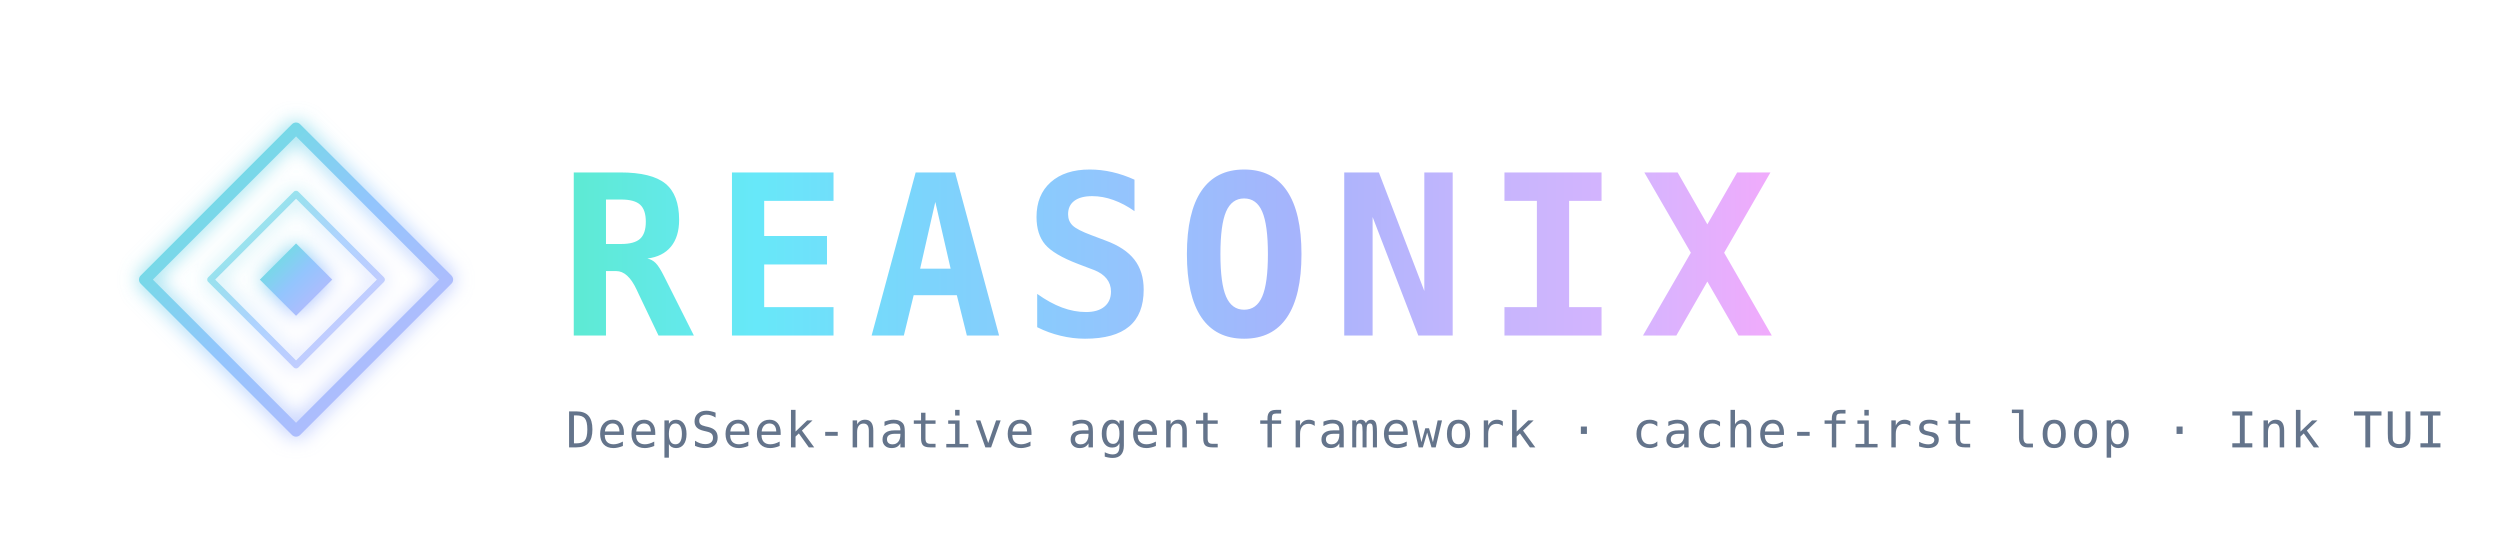
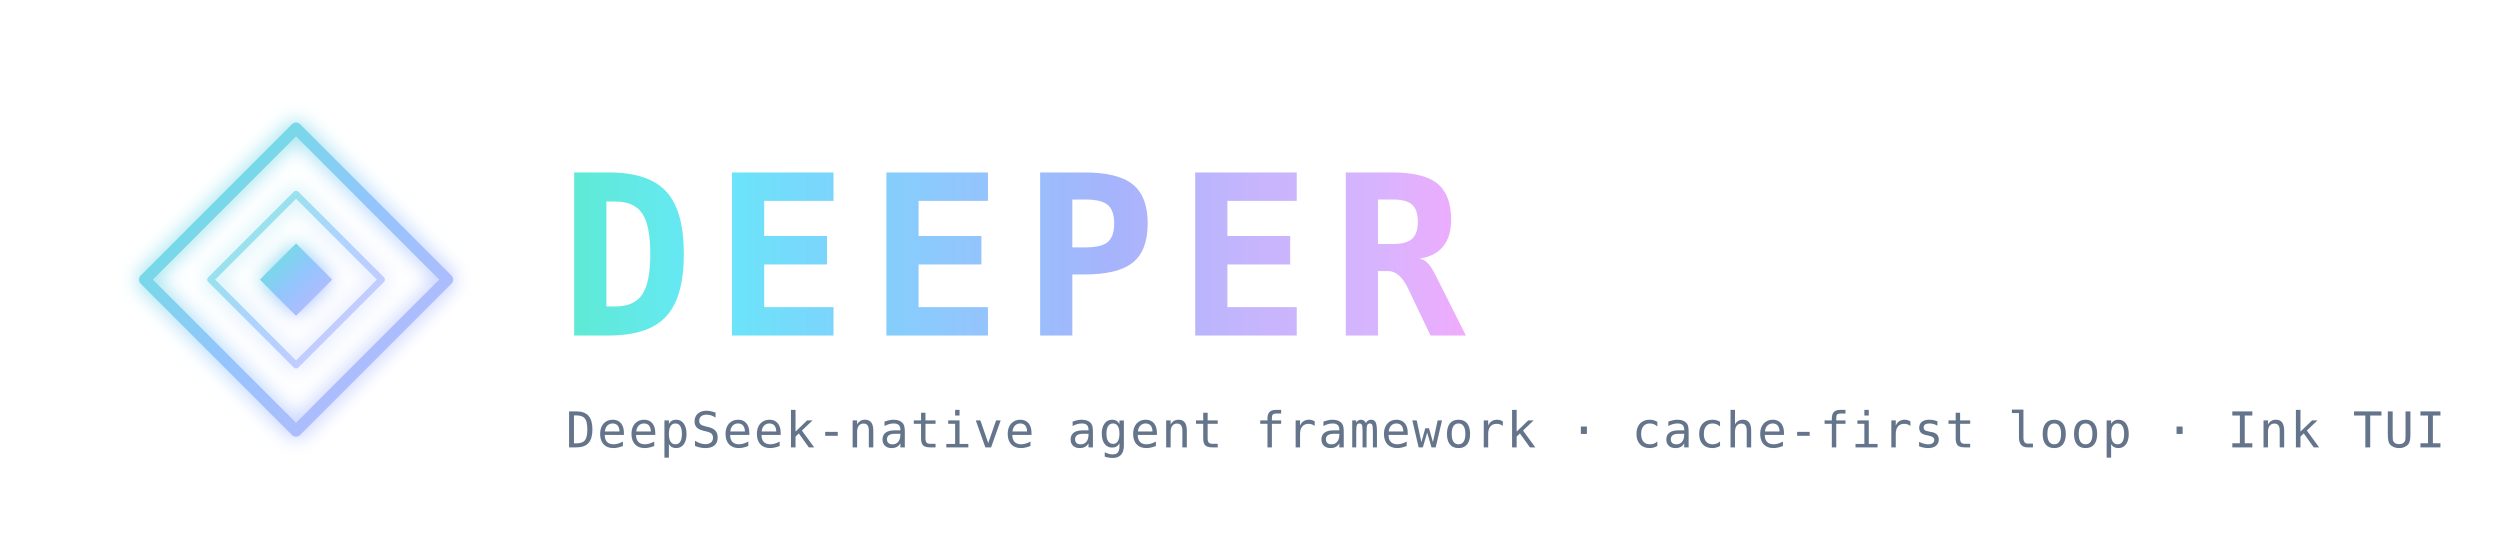
- <svg xmlns="http://www.w3.org/2000/svg" width="760" height="170" viewBox="0 0 760 170" role="img" aria-label="Reasonix — DeepSeek-native agent framework">
+ <svg xmlns="http://www.w3.org/2000/svg" width="760" height="170" viewBox="0 0 760 170" role="img" aria-label="Deeper — DeepSeek-native agent framework">
  <defs>
    <linearGradient id="rx-grad" x1="0%" y1="0%" x2="100%" y2="0%">
      <stop offset="0%" stop-color="#5eead4" />
      <stop offset="15%" stop-color="#67e8f9" />
      <stop offset="30%" stop-color="#7dd3fc" />
      <stop offset="45%" stop-color="#93c5fd" />
      <stop offset="60%" stop-color="#a5b4fc" />
      <stop offset="75%" stop-color="#c4b5fd" />
      <stop offset="90%" stop-color="#d8b4fe" />
      <stop offset="100%" stop-color="#f0abfc" />
    </linearGradient>
    <linearGradient id="rx-grad-mark" x1="0%" y1="0%" x2="100%" y2="100%">
      <stop offset="0%" stop-color="#5eead4" />
      <stop offset="50%" stop-color="#93c5fd" />
      <stop offset="100%" stop-color="#c4b5fd" />
    </linearGradient>
    <filter id="glow" x="-50%" y="-50%" width="200%" height="200%">
      <feGaussianBlur stdDeviation="3" result="blur" />
      <feMerge>
        <feMergeNode in="blur" />
        <feMergeNode in="SourceGraphic" />
      </feMerge>
    </filter>
  </defs>
  <g transform="translate(90, 85)" filter="url(#glow)">
    <g>
      <animateTransform attributeName="transform" type="rotate" from="0" to="360" dur="18s" repeatCount="indefinite" />
      <path d="M 0,-46 L 46,0 L 0,46 L -46,0 Z" fill="none" stroke="url(#rx-grad-mark)" stroke-width="3.5" stroke-linejoin="round">
        <animate attributeName="stroke-width" values="3.5;5.5;3.5" dur="2.4s" repeatCount="indefinite" />
      </path>
      <path d="M 0,-26 L 26,0 L 0,26 L -26,0 Z" fill="none" stroke="url(#rx-grad-mark)" stroke-width="2" stroke-linejoin="round" opacity="0.7">
        <animate attributeName="opacity" values="0.4;0.9;0.4" dur="2.4s" begin="0.8s" repeatCount="indefinite" />
      </path>
      <path d="M 0,-11 L 11,0 L 0,11 L -11,0 Z" fill="url(#rx-grad-mark)">
        <animate attributeName="opacity" values="0.75;1;0.75" dur="2.4s" repeatCount="indefinite" />
      </path>
    </g>
  </g>
-   <text x="170" y="102" font-family="ui-monospace, SFMono-Regular, 'Cascadia Code', Menlo, Consolas, 'DejaVu Sans Mono', monospace" font-size="68" font-weight="800" fill="url(#rx-grad)" letter-spacing="6">REASONIX
+   <text x="170" y="102" font-family="ui-monospace, SFMono-Regular, 'Cascadia Code', Menlo, Consolas, 'DejaVu Sans Mono', monospace" font-size="68" font-weight="800" fill="url(#rx-grad)" letter-spacing="6">DEEPER
    <animate attributeName="opacity" values="0.9;1;0.9" dur="3.2s" repeatCount="indefinite" />
  </text>
  <text x="172" y="136" font-family="ui-monospace, SFMono-Regular, 'Cascadia Code', Menlo, Consolas, 'DejaVu Sans Mono', monospace" font-size="15" fill="#64748b" letter-spacing="0.5">DeepSeek-native agent framework  ·  cache-first loop  ·  Ink TUI</text>
</svg>
